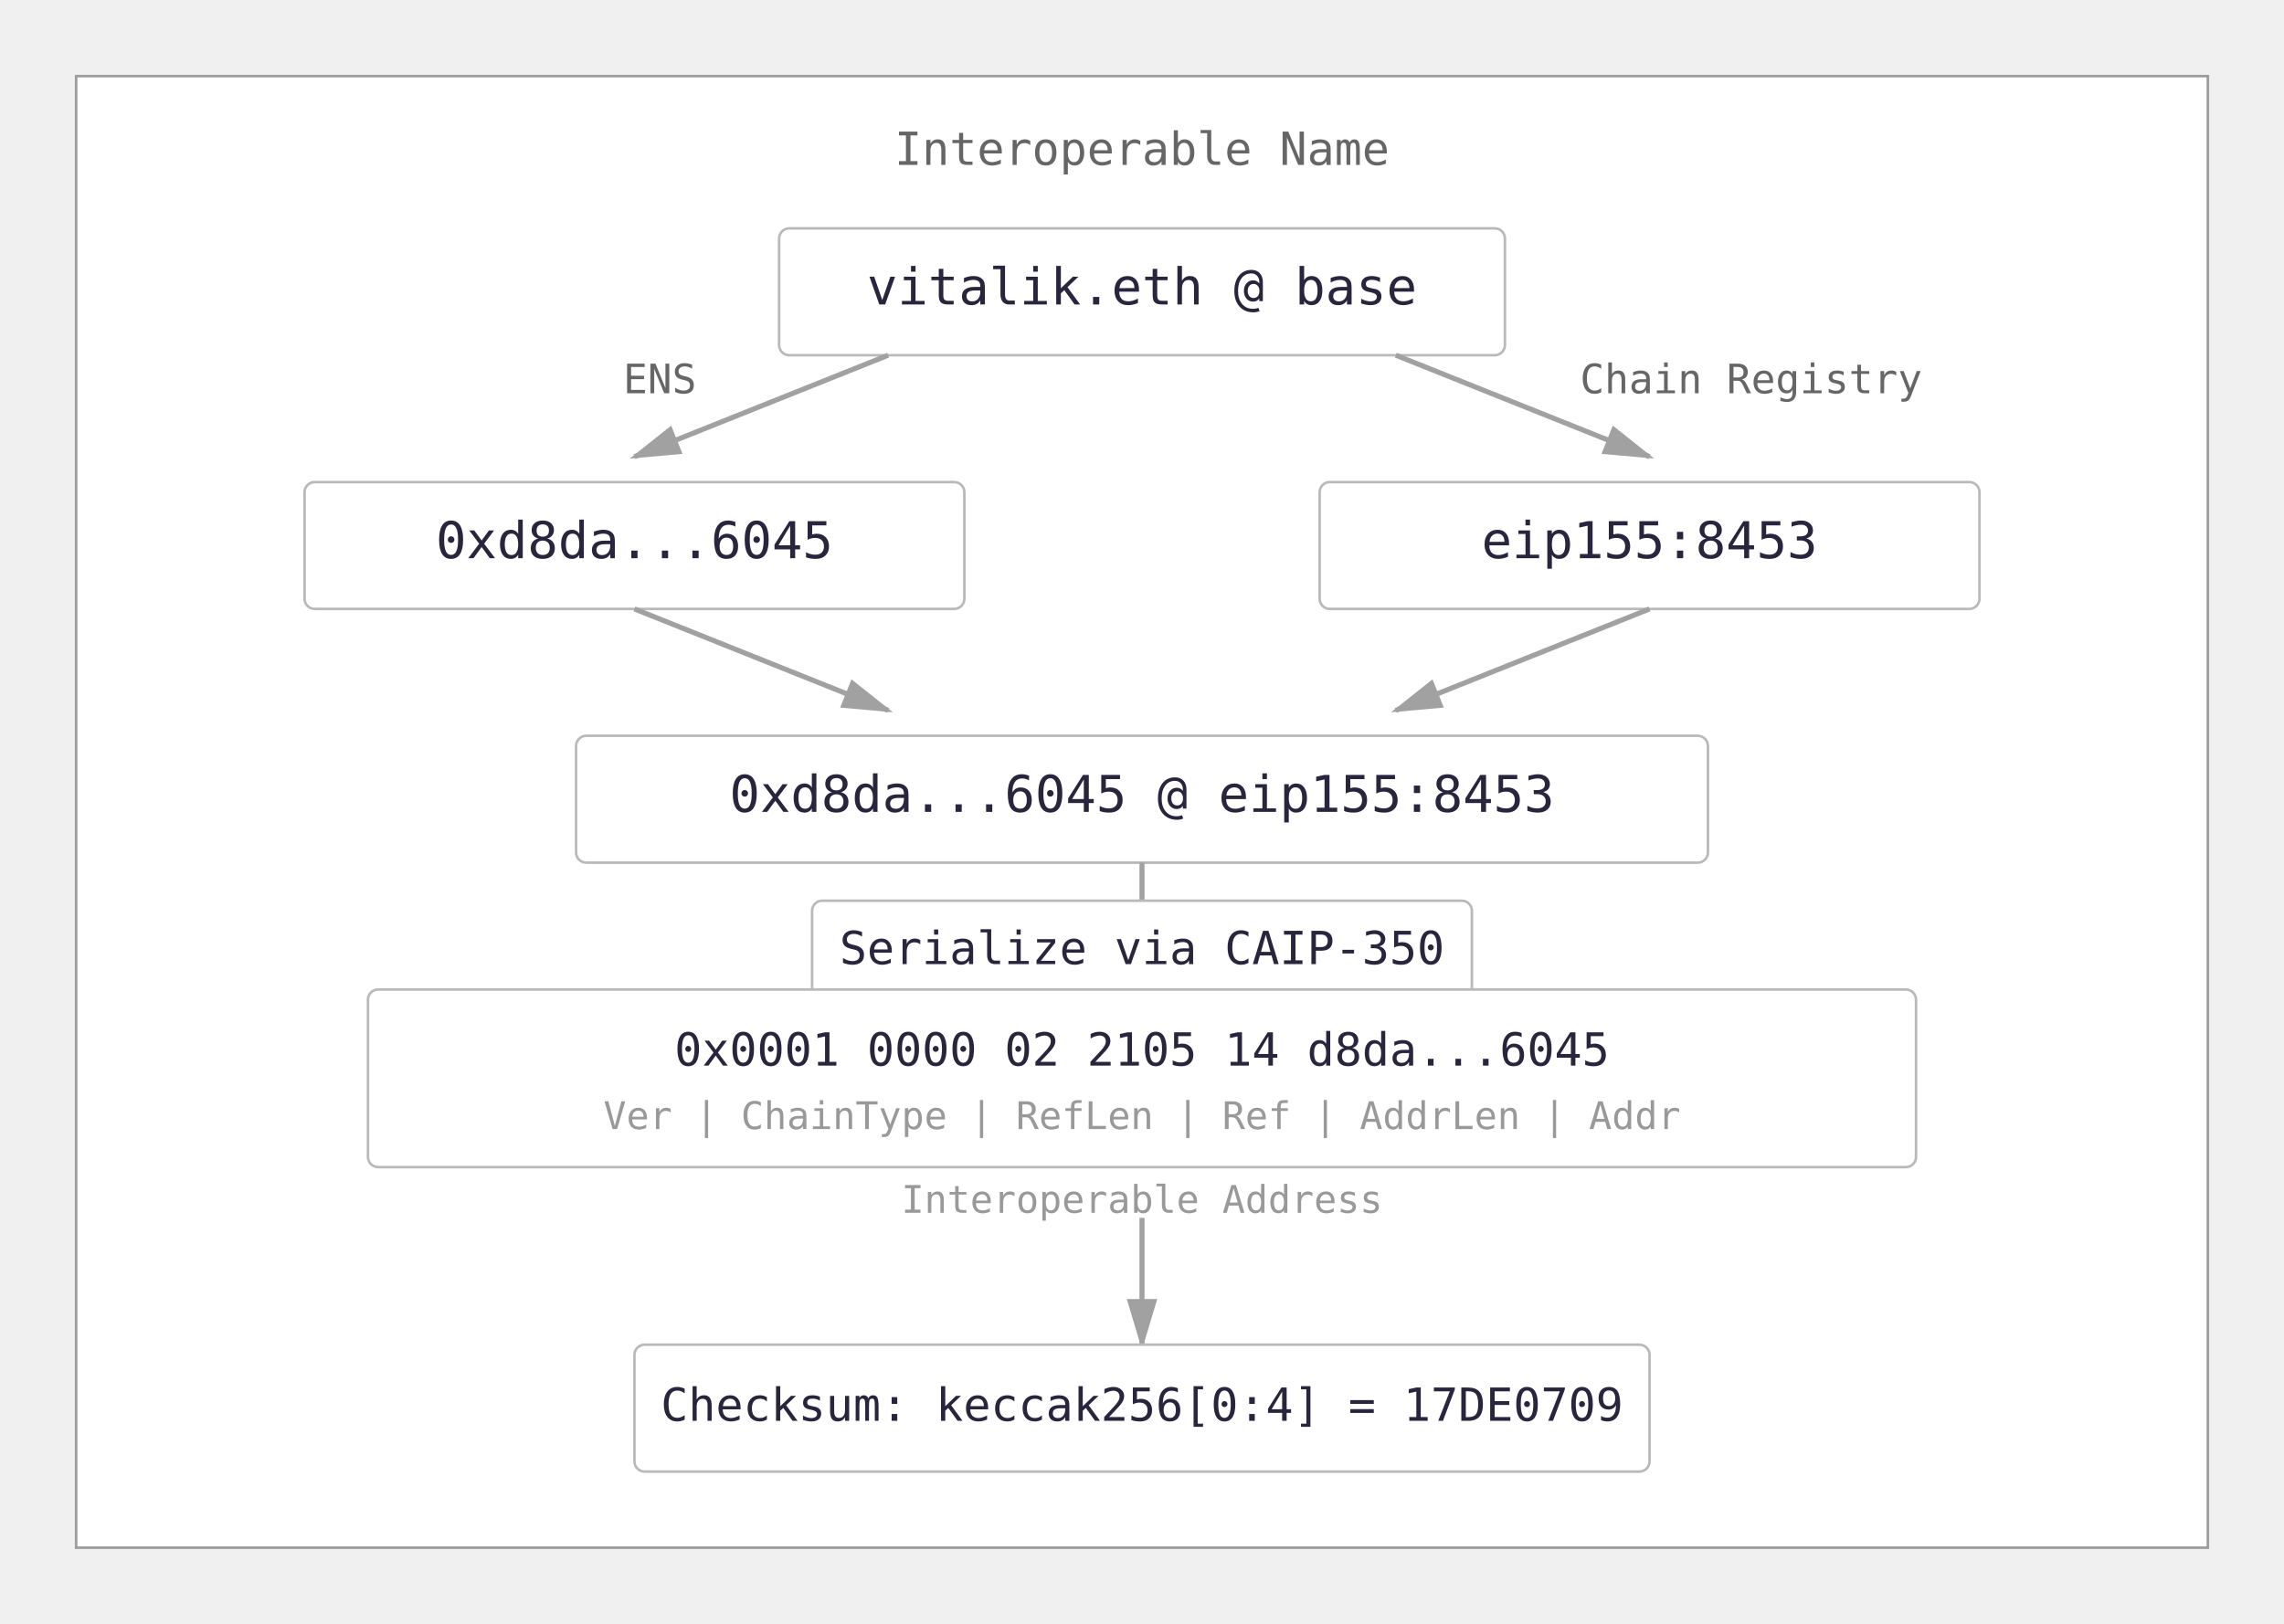
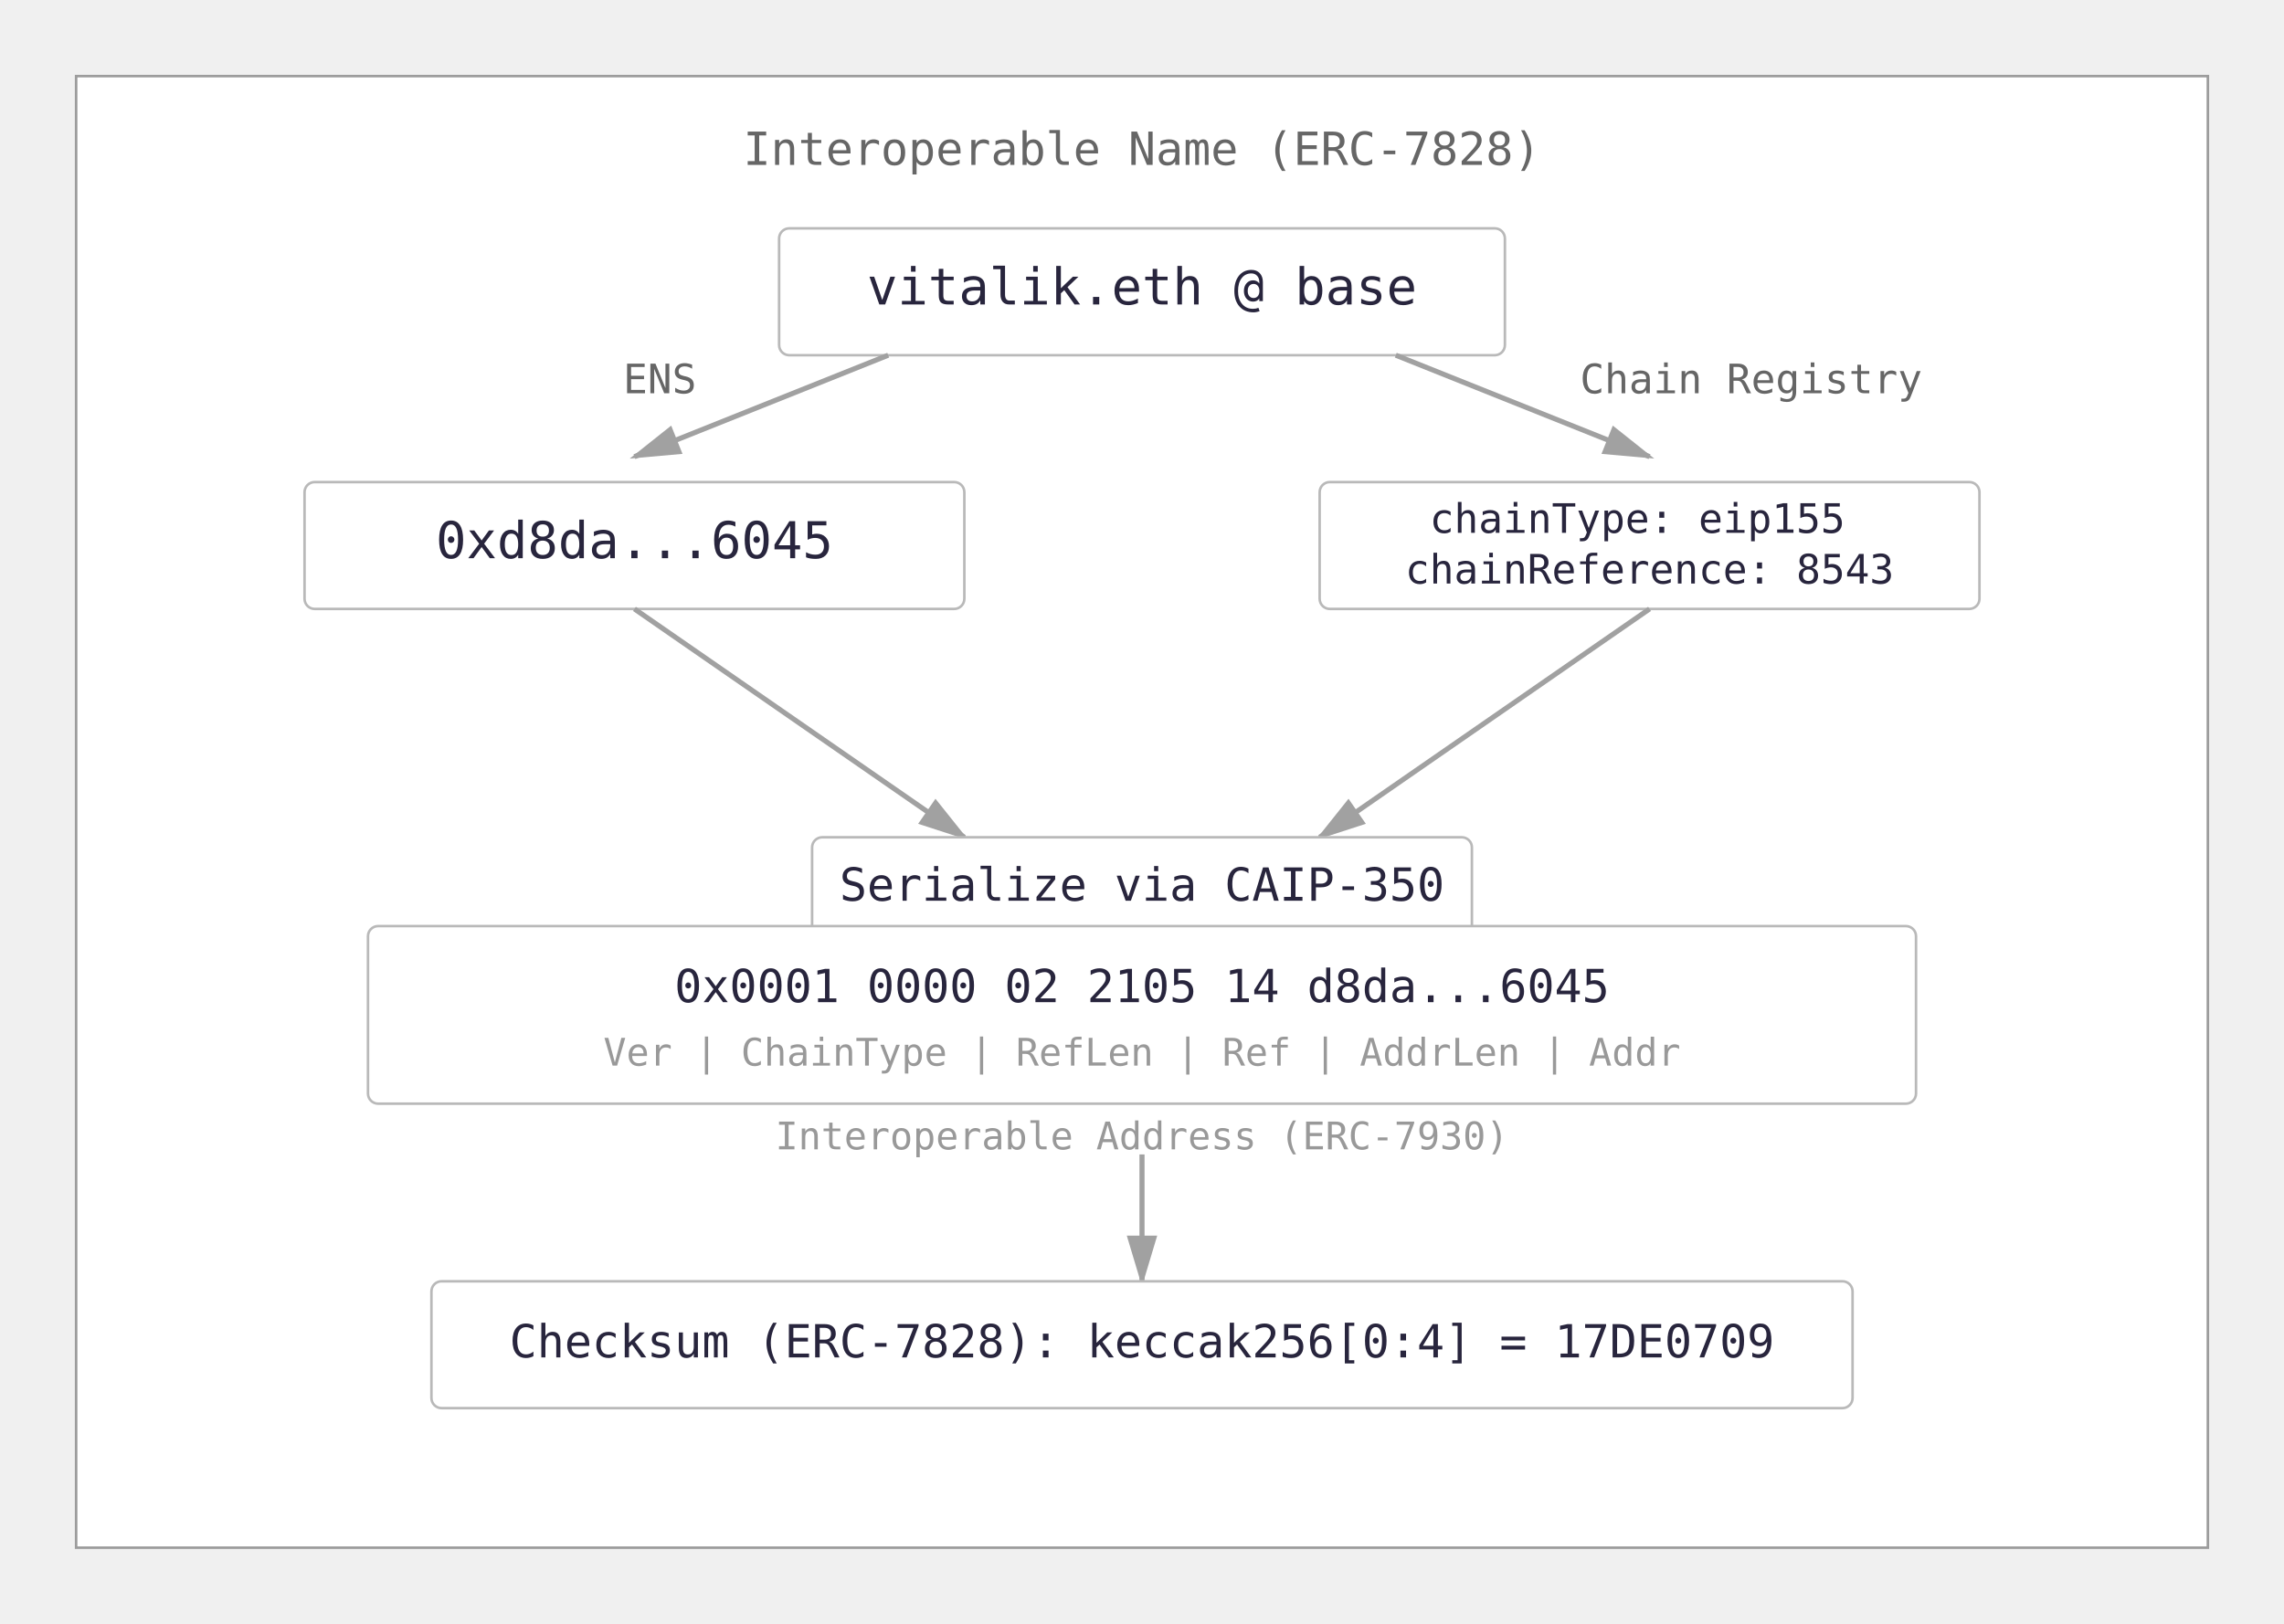
<svg xmlns="http://www.w3.org/2000/svg" width="900" height="640" viewBox="0 0 900 640" fill="none">
  <rect x="30" y="30" width="840" height="580" stroke="#9C9C9C" fill="white" />
-   <text x="450" y="65" font-family="monospace" font-size="18" fill="#666" text-anchor="middle" font-weight="500">Interoperable Name</text>
+   <text x="450" y="65" font-family="monospace" font-size="18" fill="#666" text-anchor="middle" font-weight="500">Interoperable Name (ERC-7828)</text>
  <rect x="307" y="90" width="286" height="50" rx="4" stroke="#B9B9B9" fill="white" />
  <text x="450" y="120" font-family="monospace" font-size="20" fill="#28253D" text-anchor="middle">vitalik.eth @ base</text>
  <path d="M350 140 L250 180" stroke="#A1A1A1" stroke-width="2" marker-end="url(#arrowhead)" />
  <path d="M550 140 L650 180" stroke="#A1A1A1" stroke-width="2" marker-end="url(#arrowhead)" />
  <text x="260" y="155" font-family="monospace" font-size="16" fill="#666" text-anchor="middle">ENS</text>
  <text x="690" y="155" font-family="monospace" font-size="16" fill="#666" text-anchor="middle">Chain Registry</text>
  <rect x="120" y="190" width="260" height="50" rx="4" stroke="#B9B9B9" fill="white" />
  <text x="250" y="220" font-family="monospace" font-size="20" fill="#28253D" text-anchor="middle">0xd8da...6045</text>
  <rect x="520" y="190" width="260" height="50" rx="4" stroke="#B9B9B9" fill="white" />
-   <text x="650" y="220" font-family="monospace" font-size="20" fill="#28253D" text-anchor="middle">eip155:8453</text>
-   <path d="M250 240 L350 280" stroke="#A1A1A1" stroke-width="2" marker-end="url(#arrowhead)" />
-   <path d="M650 240 L550 280" stroke="#A1A1A1" stroke-width="2" marker-end="url(#arrowhead)" />
-   <rect x="227" y="290" width="446" height="50" rx="4" stroke="#B9B9B9" fill="white" />
-   <text x="450" y="320" font-family="monospace" font-size="20" fill="#28253D" text-anchor="middle">0xd8da...6045 @ eip155:8453</text>
-   <path d="M450 340 L450 390" stroke="#A1A1A1" stroke-width="2" marker-end="url(#arrowhead)" />
-   <rect x="320" y="355" width="260" height="40" rx="4" stroke="#B9B9B9" fill="white" />
-   <text x="450" y="380" font-family="monospace" font-size="18" fill="#28253D" text-anchor="middle">Serialize via CAIP-350</text>
-   <rect x="145" y="390" width="610" height="70" rx="4" stroke="#B9B9B9" fill="white" />
-   <text x="450" y="420" font-family="monospace" font-size="18" fill="#28253D" text-anchor="middle">0x0001  0000  02  2105  14  d8da...6045</text>
-   <text x="450" y="445" font-family="monospace" font-size="15" fill="#999" text-anchor="middle">Ver | ChainType | RefLen | Ref | AddrLen | Addr</text>
-   <text x="450" y="478" font-family="monospace" font-size="15" fill="#999" text-anchor="middle">Interoperable Address</text>
-   <path d="M450 480 L450 530" stroke="#A1A1A1" stroke-width="2" marker-end="url(#arrowhead)" />
-   <rect x="250" y="530" width="400" height="50" rx="4" stroke="#B9B9B9" fill="white" />
-   <text x="450" y="560" font-family="monospace" font-size="18" fill="#28253D" text-anchor="middle">Checksum: keccak256[0:4] = 17DE0709</text>
+   <text x="650" y="210" font-family="monospace" font-size="16" fill="#28253D" text-anchor="middle">
+     <tspan x="650" dy="0">chainType: eip155</tspan>
+     <tspan x="650" dy="20">chainReference: 8543</tspan>
+   </text>
+   <path d="M250 240 L380 330" stroke="#A1A1A1" stroke-width="2" marker-end="url(#arrowhead)" />
+   <path d="M650 240 L520 330" stroke="#A1A1A1" stroke-width="2" marker-end="url(#arrowhead)" />
+   <rect x="320" y="330" width="260" height="40" rx="4" stroke="#B9B9B9" fill="white" />
+   <text x="450" y="355" font-family="monospace" font-size="18" fill="#28253D" text-anchor="middle">Serialize via CAIP-350</text>
+   <rect x="145" y="365" width="610" height="70" rx="4" stroke="#B9B9B9" fill="white" />
+   <text x="450" y="395" font-family="monospace" font-size="18" fill="#28253D" text-anchor="middle">0x0001  0000  02  2105  14  d8da...6045</text>
+   <text x="450" y="420" font-family="monospace" font-size="15" fill="#999" text-anchor="middle">Ver | ChainType | RefLen | Ref | AddrLen | Addr</text>
+   <text x="450" y="453" font-family="monospace" font-size="15" fill="#999" text-anchor="middle">Interoperable Address (ERC-7930)</text>
+   <path d="M450 455 L450 505" stroke="#A1A1A1" stroke-width="2" marker-end="url(#arrowhead)" />
+   <rect x="170" y="505" width="560" height="50" rx="4" stroke="#B9B9B9" fill="white" />
+   <text x="450" y="535" font-family="monospace" font-size="18" fill="#28253D" text-anchor="middle">Checksum (ERC-7828): keccak256[0:4] = 17DE0709</text>
  <defs>
    <marker id="arrowhead" markerWidth="10" markerHeight="10" refX="9" refY="3" orient="auto">
      <polygon points="0 0, 10 3, 0 6" fill="#A1A1A1" />
    </marker>
  </defs>
</svg>
